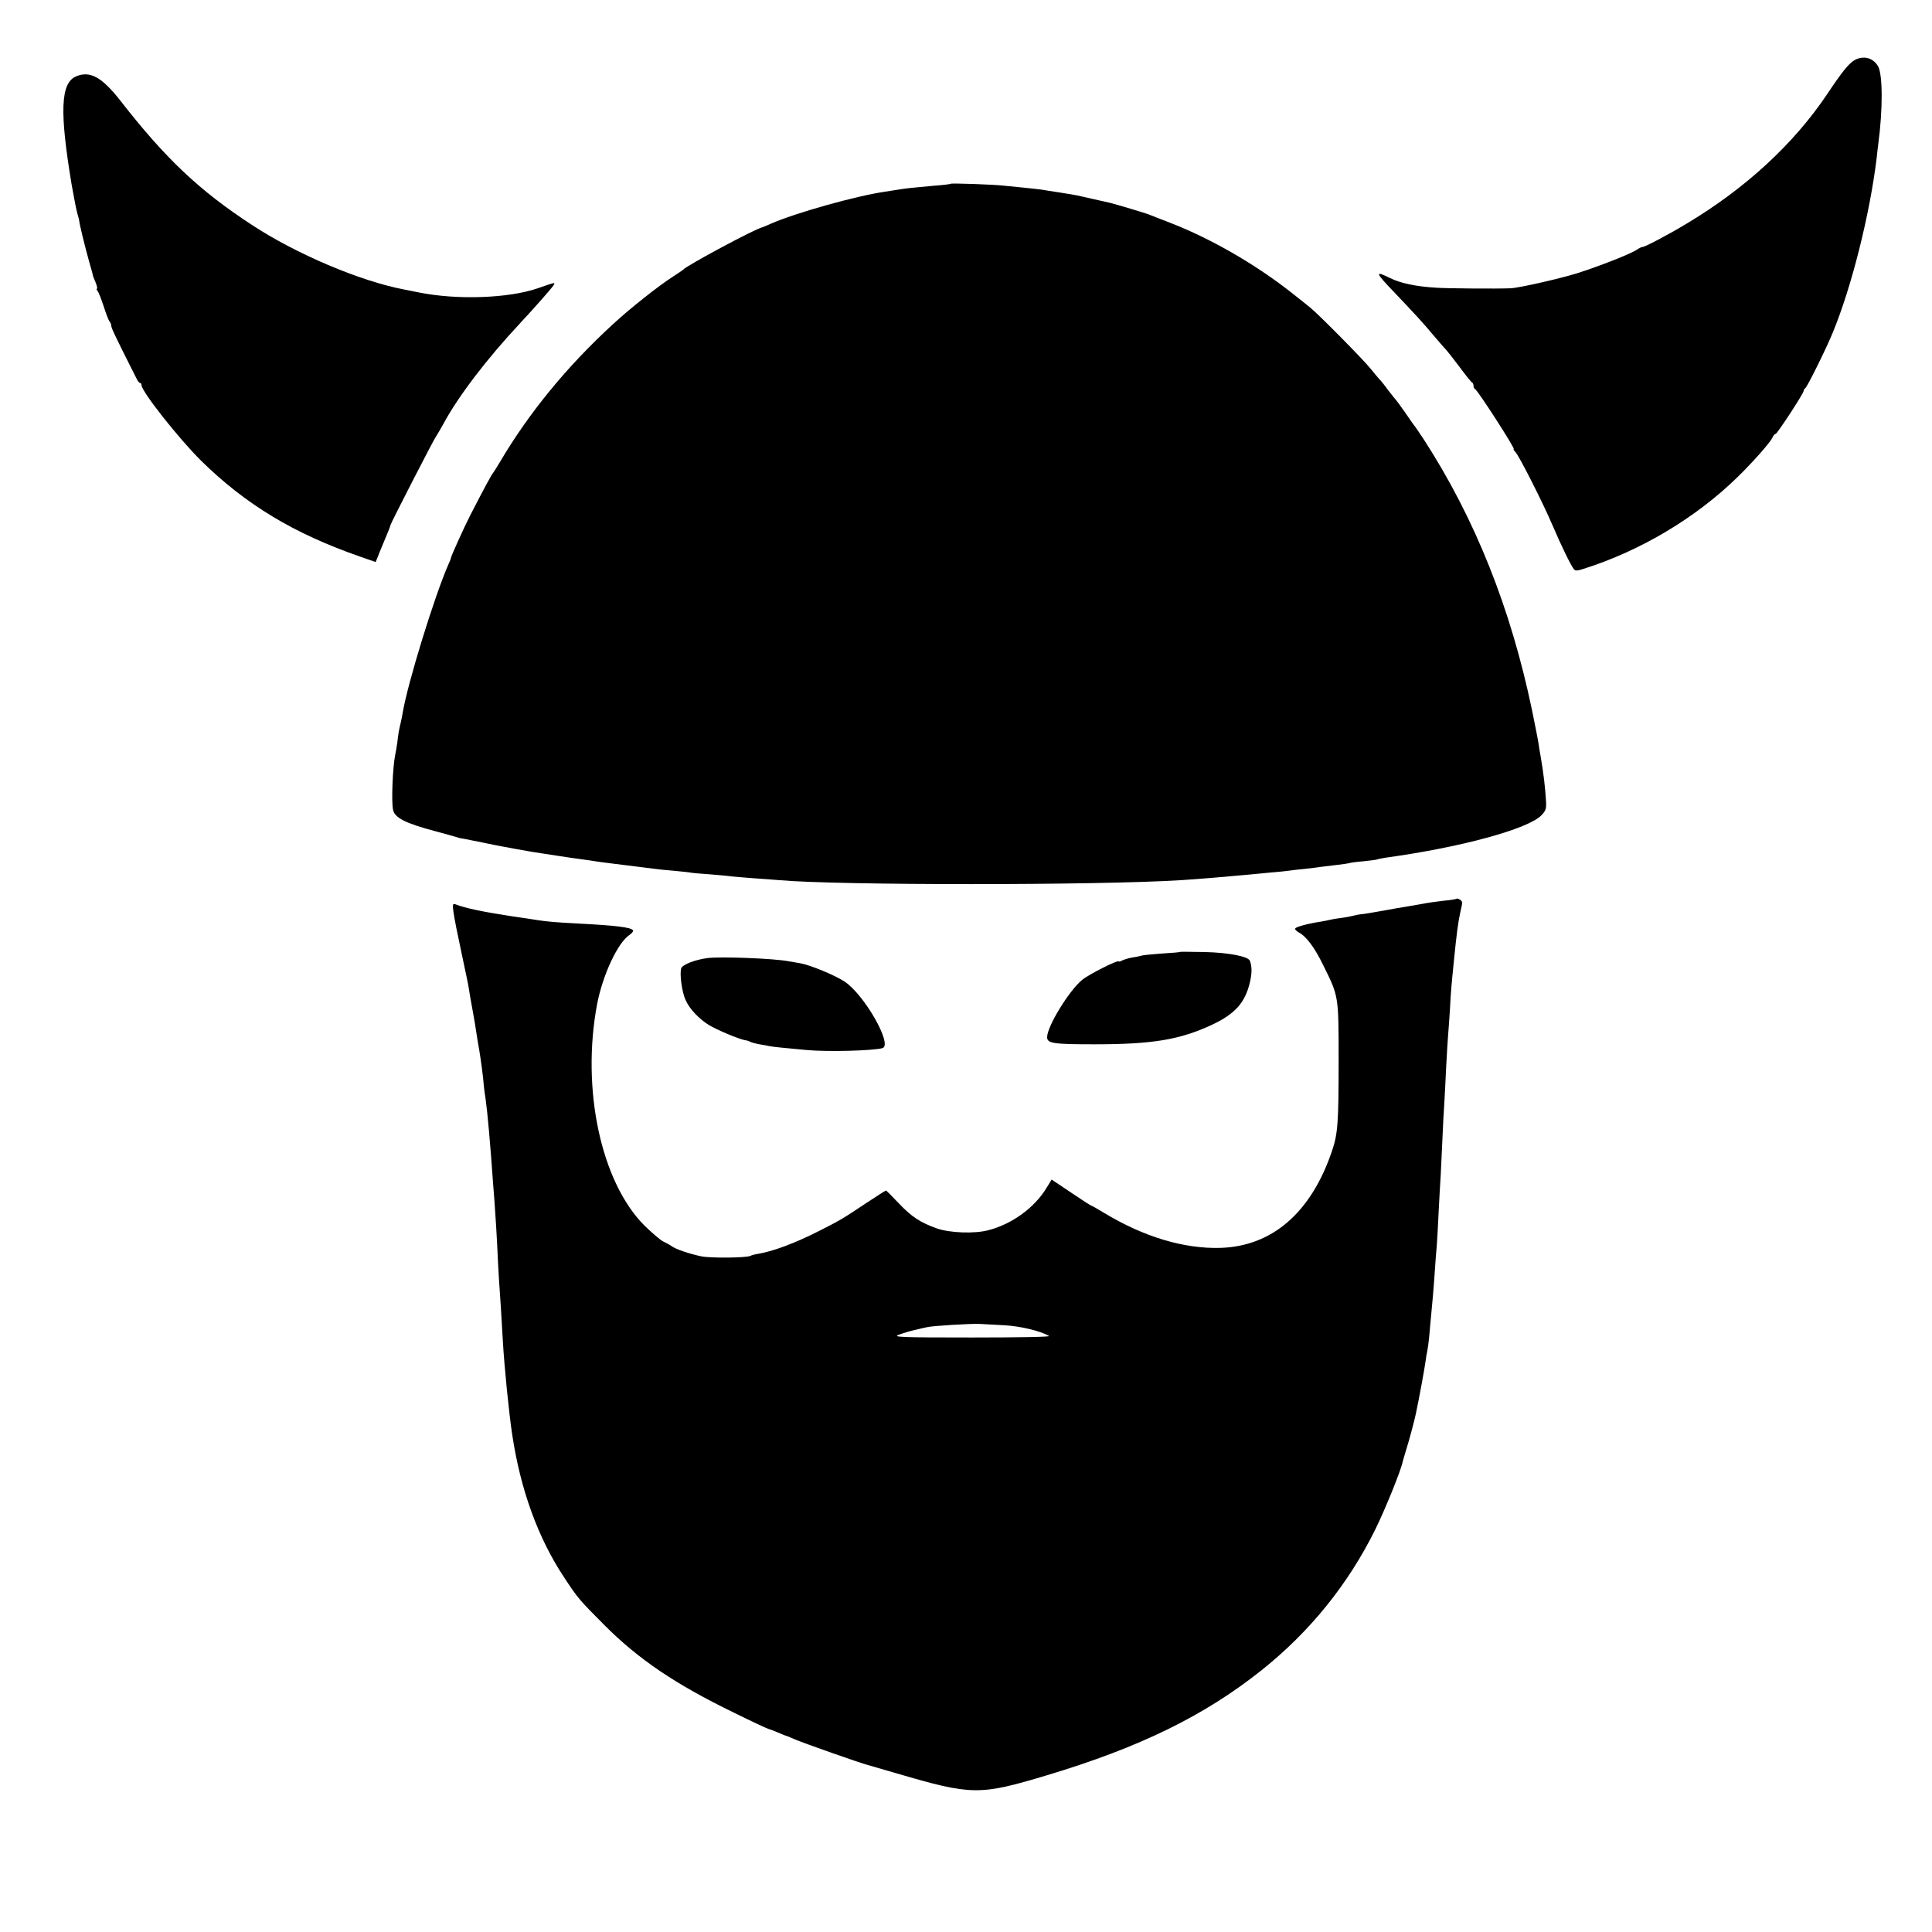
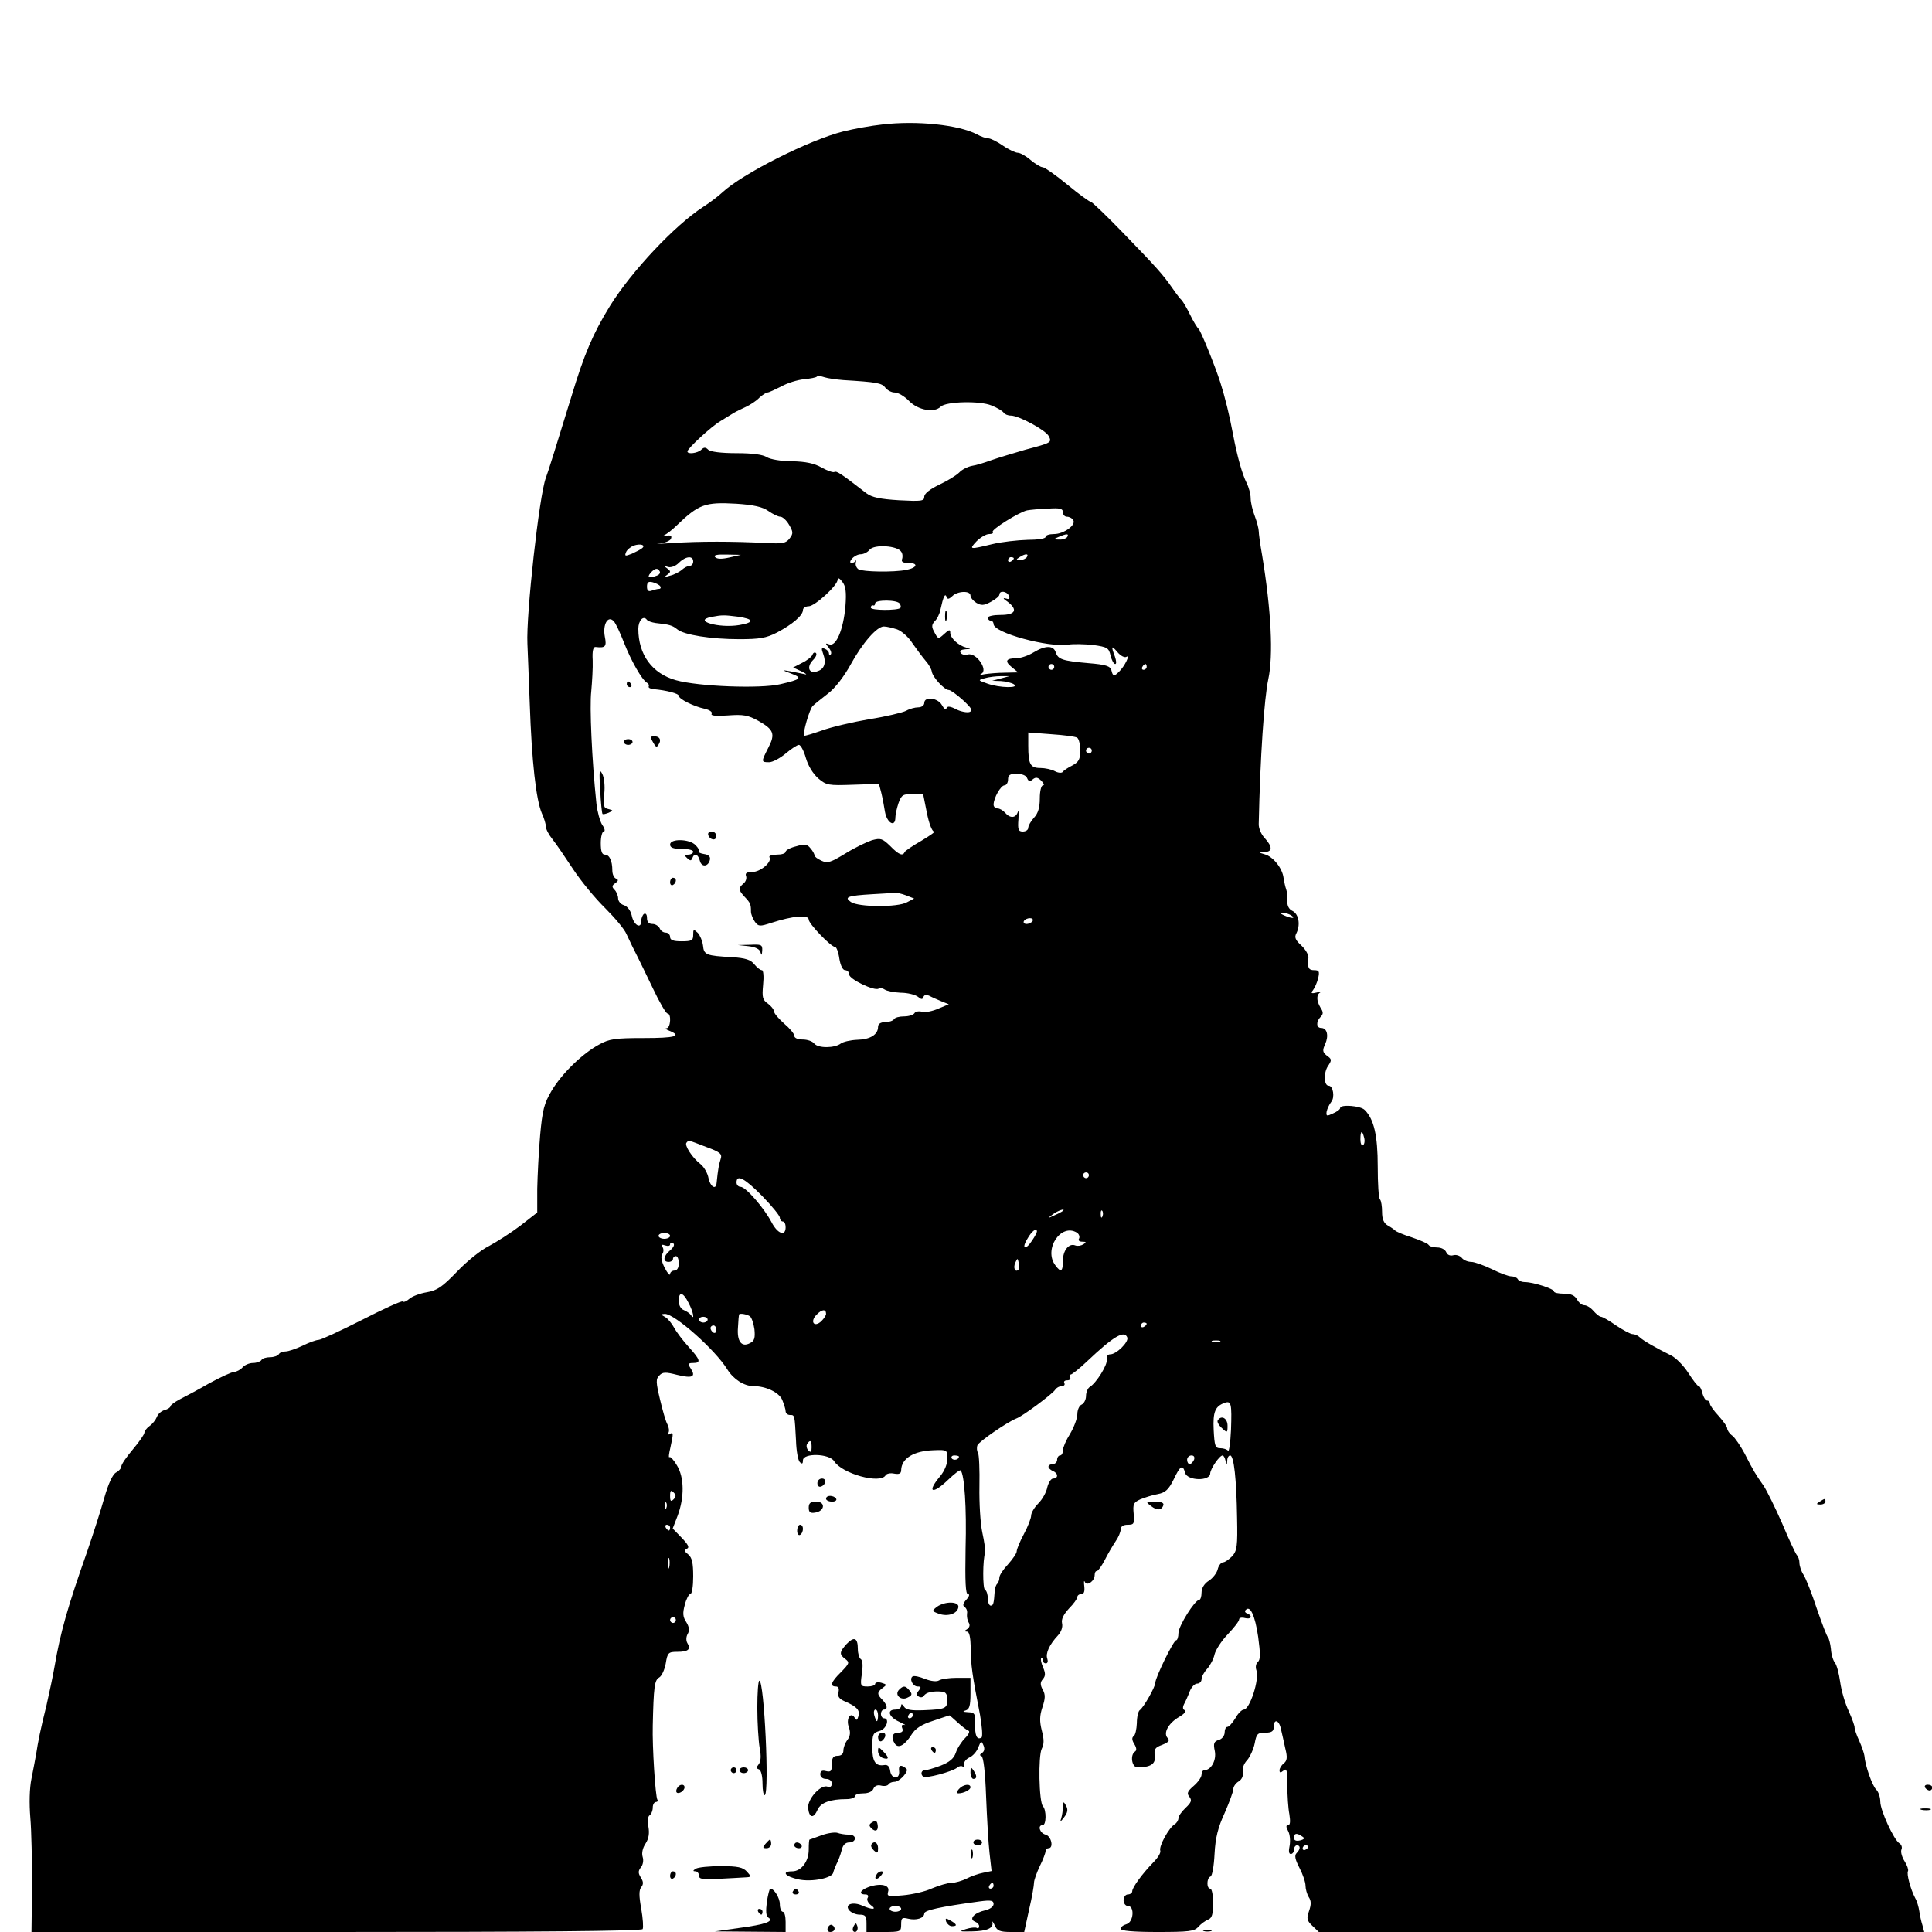
- <svg xmlns="http://www.w3.org/2000/svg" version="1.0" width="1024pt" height="1024pt" viewBox="0 0 1024 1024" preserveAspectRatio="xMidYMid meet">
-   <g transform="translate(0,1024) scale(0.1,-0.1)" fill="#000000" stroke="none">
-     <path d="M9831 9922 c-32 -18 -66 -60 -148 -183 -177 -263 -432 -498 -743 -684 -94 -57 -225 -126 -235 -124 -4 0 -17 -6 -30 -15 -33 -22 -201 -88 -318 -125 -94 -29 -310 -78 -352 -79 -76 -3 -333 -1 -392 3 -106 6 -191 24 -245 51 -82 41 -79 30 15 -68 114 -120 159 -168 217 -238 30 -35 61 -71 69 -79 7 -8 39 -49 70 -90 31 -42 59 -77 64 -79 4 -2 7 -10 7 -17 0 -7 3 -15 8 -17 14 -6 215 -318 205 -318 -3 0 1 -8 10 -17 21 -24 143 -264 196 -388 48 -112 98 -214 113 -232 7 -9 19 -9 51 2 304 96 596 271 817 487 80 78 172 182 184 208 5 11 12 20 17 20 8 0 149 215 149 229 0 5 4 11 8 13 9 4 109 205 146 295 101 245 197 630 233 928 2 22 6 54 8 70 25 185 24 371 -1 414 -27 45 -76 58 -123 33z" />
-     <path d="M403 9835 c-82 -35 -88 -186 -23 -575 11 -63 24 -130 29 -148 5 -18 10 -35 10 -37 2 -24 31 -141 53 -220 11 -38 20 -71 20 -72 -1 -2 5 -18 14 -38 8 -19 11 -35 8 -35 -4 0 -2 -6 3 -12 6 -7 20 -44 33 -83 12 -38 26 -74 31 -80 5 -5 9 -15 9 -23 0 -11 24 -61 134 -279 6 -13 14 -23 19 -23 4 0 7 -5 7 -11 0 -34 198 -284 316 -401 236 -232 491 -386 842 -508 l83 -29 11 27 c6 15 16 41 23 57 29 68 44 106 45 113 2 11 230 455 240 467 4 6 23 37 41 70 78 145 231 345 403 529 80 86 171 189 180 204 10 17 11 17 -84 -16 -154 -53 -426 -63 -630 -22 -30 6 -66 13 -80 16 -231 44 -571 188 -805 342 -279 182 -459 353 -695 656 -99 127 -163 163 -237 131z" />
-     <path d="M5039 9266 c-2 -2 -40 -7 -84 -10 -101 -9 -162 -15 -194 -21 -13 -2 -45 -7 -70 -11 -153 -22 -477 -113 -606 -170 -22 -10 -42 -18 -45 -19 -34 -6 -399 -201 -420 -225 -3 -3 -25 -18 -50 -34 -80 -51 -230 -170 -323 -256 -243 -223 -445 -470 -598 -730 -18 -30 -35 -57 -38 -60 -5 -4 -55 -97 -118 -220 -29 -56 -103 -219 -103 -227 0 -3 -6 -19 -14 -36 -73 -166 -217 -633 -242 -787 -2 -14 -7 -36 -10 -50 -10 -41 -13 -60 -18 -104 -3 -22 -8 -52 -11 -65 -14 -69 -21 -247 -12 -292 8 -43 64 -72 222 -114 55 -15 107 -29 115 -32 8 -3 24 -7 35 -8 11 -2 56 -11 100 -20 44 -9 91 -19 105 -21 14 -2 48 -9 75 -14 28 -5 66 -12 85 -15 90 -14 219 -34 260 -39 25 -3 56 -8 70 -10 14 -3 86 -12 160 -21 74 -9 146 -18 160 -20 14 -2 58 -7 99 -10 41 -4 82 -8 91 -10 9 -2 55 -6 101 -9 46 -4 98 -8 114 -11 17 -2 71 -6 120 -10 50 -3 110 -8 135 -10 311 -28 1691 -28 2130 0 72 4 283 22 355 29 22 2 74 7 115 11 41 3 86 8 100 10 14 2 53 7 88 10 35 4 71 8 80 10 9 1 46 6 82 10 36 4 68 9 71 10 3 2 37 7 75 10 38 4 71 8 74 10 3 2 26 6 50 10 399 55 751 152 820 224 23 24 27 35 24 77 -4 70 -13 147 -29 239 -3 17 -8 44 -10 61 -2 16 -18 97 -35 180 -113 542 -302 1015 -573 1434 -20 30 -40 60 -44 65 -5 6 -29 39 -53 75 -25 36 -48 67 -51 70 -3 3 -23 28 -44 55 -20 28 -40 52 -44 55 -3 3 -24 28 -46 55 -37 47 -280 293 -321 325 -10 9 -50 40 -89 71 -195 155 -433 293 -655 379 -47 18 -94 36 -105 41 -21 9 -183 57 -212 64 -33 7 -158 36 -173 39 -8 2 -51 9 -95 16 -44 7 -87 13 -95 15 -8 1 -49 6 -90 10 -41 4 -91 9 -110 11 -49 6 -277 14 -281 10z" />
-     <path d="M7718 5476 c-1 -2 -31 -7 -66 -10 -34 -4 -86 -11 -115 -17 -29 -5 -68 -12 -87 -15 -19 -3 -73 -12 -120 -21 -47 -8 -96 -17 -110 -18 -14 -1 -34 -5 -45 -8 -11 -3 -40 -9 -65 -12 -25 -3 -52 -8 -60 -10 -8 -2 -31 -7 -50 -10 -66 -10 -130 -27 -135 -36 -3 -4 5 -13 17 -20 41 -21 85 -79 133 -178 80 -162 80 -158 80 -496 0 -337 -4 -393 -35 -485 -110 -326 -316 -505 -590 -514 -193 -6 -408 58 -619 186 -34 21 -65 38 -67 38 -3 0 -51 31 -107 69 l-103 69 -29 -47 c-63 -103 -182 -189 -305 -221 -73 -20 -206 -15 -274 9 -88 31 -135 62 -204 135 -34 36 -64 66 -66 66 -3 0 -54 -33 -113 -72 -112 -75 -134 -88 -243 -143 -126 -64 -242 -107 -319 -120 -19 -3 -38 -8 -43 -11 -18 -11 -210 -13 -260 -3 -63 13 -137 38 -158 54 -8 6 -28 17 -45 25 -16 8 -61 47 -100 85 -230 231 -335 724 -250 1174 30 155 110 326 172 366 13 9 21 20 18 24 -9 16 -94 26 -290 36 -129 7 -160 10 -215 18 -19 3 -82 13 -140 21 -149 23 -243 42 -296 63 -14 5 -16 0 -11 -38 5 -37 22 -121 43 -219 24 -112 36 -169 39 -190 2 -14 10 -63 19 -110 9 -47 18 -103 21 -125 3 -22 10 -62 15 -90 8 -48 21 -141 25 -196 2 -15 5 -44 9 -65 10 -71 25 -240 40 -454 4 -47 9 -114 11 -150 3 -36 7 -111 10 -166 2 -56 7 -135 9 -175 6 -81 16 -239 21 -334 8 -141 33 -389 50 -500 44 -292 137 -547 274 -754 75 -114 79 -118 216 -256 180 -180 375 -312 684 -462 95 -47 179 -86 185 -87 6 -1 28 -10 50 -19 21 -9 40 -17 43 -17 2 0 23 -9 46 -19 38 -17 350 -127 387 -136 8 -2 78 -23 155 -45 397 -116 435 -117 795 -9 492 148 833 315 1136 556 256 204 460 456 604 748 53 108 135 310 145 359 3 11 11 40 19 65 13 41 43 151 51 191 18 85 45 234 50 270 3 25 8 52 10 60 2 8 7 42 10 75 3 33 7 83 10 110 6 62 13 136 20 240 3 44 7 103 10 130 2 28 7 109 10 180 4 72 8 159 11 195 2 36 6 121 9 190 3 69 7 154 10 190 2 36 7 124 10 195 4 72 8 146 10 165 2 19 6 82 10 140 5 98 8 127 20 248 17 170 23 210 35 267 5 22 10 45 10 51 0 11 -24 26 -32 20z m-2396 -2260 c88 -5 192 -30 238 -57 9 -5 -162 -8 -410 -8 -386 0 -421 2 -385 15 22 8 60 20 85 25 25 6 54 13 65 15 28 7 233 19 275 17 19 -1 79 -4 132 -7z" />
-     <path d="M6257 5195 c-1 -2 -47 -6 -101 -9 -55 -4 -102 -9 -105 -11 -3 -1 -23 -6 -44 -9 -21 -3 -47 -11 -58 -16 -10 -6 -19 -8 -19 -6 0 12 -157 -67 -195 -98 -69 -57 -185 -246 -185 -303 0 -33 31 -38 250 -38 310 0 453 24 625 104 122 58 175 117 200 226 11 46 11 82 0 112 -8 24 -113 44 -240 47 -69 1 -126 2 -128 1z" />
-     <path d="M3750 5162 c-64 -8 -131 -34 -139 -53 -10 -29 3 -129 24 -172 21 -46 70 -97 121 -129 40 -25 161 -76 192 -81 9 -1 22 -5 27 -8 6 -4 26 -9 45 -13 19 -3 46 -8 60 -11 22 -4 70 -9 191 -20 115 -11 361 -4 407 10 54 18 -96 282 -201 352 -51 34 -184 89 -238 98 -19 3 -45 8 -59 10 -75 15 -359 26 -430 17z" />
+ <svg xmlns="http://www.w3.org/2000/svg" version="1.0" width="16pt" height="16pt" viewBox="0 0 16 16" preserveAspectRatio="xMidYMid meet">
+   <g transform="translate(0,16) scale(0.002392,-0.002392)" fill="#000000" stroke="none">
+     <path d="M3055 6258 c-38 -4 -99 -15 -135 -24 -117 -29 -351 -147 -420 -212 -14 -13 -43 -35 -65 -49 -99 -64 -249 -224 -323 -343 -59 -96 -89 -166 -134 -315 -49 -160 -81 -262 -88 -280 -23 -59 -69 -476 -64 -575 1 -14 4 -106 8 -205 7 -204 22 -335 42 -382 8 -17 14 -38 14 -46 0 -9 10 -28 23 -44 12 -15 44 -62 71 -103 27 -41 77 -102 111 -135 33 -33 67 -73 74 -90 14 -30 24 -51 40 -82 5 -10 28 -57 51 -105 23 -49 46 -88 51 -88 14 0 11 -50 -3 -51 -7 0 -3 -4 10 -9 44 -18 20 -25 -90 -25 -97 0 -119 -3 -153 -22 -58 -31 -129 -100 -165 -160 -26 -44 -32 -66 -40 -155 -5 -57 -9 -140 -10 -185 l0 -82 -59 -46 c-33 -25 -82 -56 -108 -70 -27 -13 -77 -53 -111 -89 -51 -53 -69 -65 -104 -71 -24 -4 -51 -14 -61 -23 -9 -8 -20 -13 -23 -9 -3 3 -67 -26 -141 -64 -75 -38 -142 -69 -150 -69 -8 0 -33 -9 -55 -20 -23 -11 -50 -20 -59 -20 -10 0 -21 -4 -24 -10 -3 -5 -17 -10 -30 -10 -13 0 -27 -4 -30 -10 -3 -5 -17 -10 -29 -10 -13 0 -29 -7 -36 -15 -7 -8 -20 -15 -29 -16 -9 0 -47 -18 -86 -39 -38 -22 -85 -47 -103 -56 -17 -9 -32 -20 -32 -24 0 -4 -9 -10 -20 -13 -11 -3 -23 -13 -27 -24 -4 -10 -15 -24 -25 -31 -10 -7 -18 -18 -18 -23 0 -6 -18 -32 -40 -58 -22 -26 -40 -52 -40 -59 0 -6 -8 -16 -18 -21 -12 -6 -27 -39 -41 -88 -12 -43 -39 -127 -60 -188 -67 -190 -92 -278 -112 -395 -5 -30 -18 -91 -28 -135 -22 -88 -29 -125 -36 -170 -3 -16 -10 -55 -16 -84 -7 -34 -8 -86 -4 -135 4 -45 6 -152 6 -239 l-2 -157 1055 0 c679 0 1057 3 1061 10 3 5 1 37 -5 71 -8 44 -8 64 0 74 8 10 8 19 -1 33 -10 16 -10 23 0 36 7 8 10 24 6 36 -4 13 0 31 10 46 11 17 14 35 10 58 -4 20 -2 36 4 40 6 4 11 16 11 27 0 10 5 19 11 19 5 0 8 4 5 8 -7 12 -18 184 -16 257 3 133 6 157 22 166 9 5 19 27 23 49 6 37 9 40 40 40 38 0 48 9 35 30 -5 8 -5 22 1 32 7 12 5 25 -5 41 -12 18 -13 31 -5 60 5 20 14 37 19 37 6 0 10 28 10 61 0 47 -4 65 -17 76 -14 11 -15 15 -5 20 10 4 5 14 -18 38 l-31 32 17 44 c24 64 23 133 -2 174 -11 19 -23 32 -26 29 -4 -3 -2 12 3 33 11 50 11 55 -3 47 -7 -4 -8 -3 -4 4 4 6 2 19 -3 29 -6 10 -17 49 -26 87 -14 59 -15 71 -2 83 11 12 22 12 61 2 53 -13 66 -7 48 21 -11 17 -10 20 8 20 28 0 25 11 -16 56 -19 21 -42 51 -50 66 -8 15 -22 32 -31 37 -16 9 -16 10 -1 11 34 0 174 -124 216 -192 21 -34 58 -58 90 -58 43 0 88 -21 100 -47 6 -15 12 -33 12 -40 0 -7 7 -13 15 -13 17 0 16 1 21 -89 1 -35 7 -68 13 -74 8 -8 11 -6 11 6 0 26 91 24 108 -3 27 -43 159 -80 178 -49 3 6 17 9 30 6 17 -3 24 0 24 12 1 41 44 67 113 69 46 2 47 1 47 -29 0 -19 -10 -43 -25 -61 -48 -57 -27 -65 28 -12 21 20 40 35 43 32 13 -14 21 -129 17 -270 -2 -117 0 -158 8 -158 7 0 5 -8 -5 -19 -12 -13 -14 -21 -6 -26 6 -4 10 -14 8 -23 -1 -10 1 -23 6 -31 5 -8 3 -16 -5 -22 -10 -6 -11 -9 -1 -9 8 0 12 -19 13 -57 0 -58 5 -93 32 -231 7 -41 10 -75 5 -79 -16 -9 -23 7 -22 48 1 35 -1 39 -25 40 -17 1 -20 3 -8 6 13 4 17 15 17 59 l0 54 -47 0 c-27 0 -54 -4 -62 -9 -8 -5 -27 -3 -48 5 -19 8 -38 12 -43 9 -13 -8 0 -35 17 -35 12 0 13 -3 4 -14 -9 -11 -9 -16 0 -21 6 -4 14 -3 18 3 7 12 31 17 64 14 11 -1 17 -10 17 -26 0 -32 -6 -35 -79 -38 -46 -2 -64 1 -71 12 -7 10 -10 11 -10 3 0 -7 -9 -13 -20 -13 -31 0 -23 -26 13 -42 17 -8 26 -13 18 -11 -8 2 -11 -2 -7 -12 4 -10 -1 -15 -14 -15 -21 0 -26 -16 -12 -38 12 -18 34 -6 57 30 14 23 35 36 75 49 30 10 56 19 57 19 1 0 14 -11 28 -24 15 -14 32 -27 38 -29 6 -2 1 -13 -12 -26 -12 -12 -27 -35 -32 -51 -7 -20 -22 -32 -52 -44 -24 -9 -48 -16 -55 -16 -12 0 -16 -13 -6 -22 7 -8 101 17 118 31 7 6 16 7 20 3 4 -4 6 0 4 8 -2 8 7 19 18 24 12 5 26 21 31 35 9 23 11 24 18 7 5 -11 3 -21 -5 -26 -8 -5 -9 -9 -2 -11 7 -3 13 -56 16 -139 3 -74 8 -163 12 -197 l7 -62 -29 -6 c-16 -3 -42 -12 -57 -20 -16 -8 -40 -15 -53 -15 -13 0 -43 -9 -67 -19 -23 -11 -68 -21 -100 -24 -53 -5 -57 -4 -52 13 7 23 -26 30 -67 16 -30 -11 -37 -26 -12 -26 9 0 12 -5 8 -12 -4 -6 1 -17 11 -25 23 -16 5 -17 -29 -2 -33 15 -63 5 -46 -16 7 -8 23 -15 36 -15 20 0 24 -5 24 -30 l0 -30 60 0 c58 0 60 1 60 26 0 23 3 25 24 20 29 -7 56 2 56 18 0 11 53 23 193 42 38 5 47 3 47 -9 0 -9 -12 -18 -29 -22 -37 -8 -58 -30 -36 -39 8 -3 15 -10 15 -16 0 -6 -4 -9 -8 -6 -5 3 -22 1 -38 -4 -25 -8 -23 -9 21 -8 52 1 75 11 71 31 -1 7 2 2 8 -10 8 -19 18 -23 56 -23 l46 0 17 78 c10 42 17 84 17 93 0 8 9 34 20 57 11 22 20 46 20 52 0 5 5 10 10 10 19 0 10 42 -10 47 -20 5 -29 33 -10 33 13 0 13 53 1 65 -14 14 -17 176 -4 200 8 15 8 32 0 62 -8 32 -8 51 2 81 10 30 11 44 1 61 -9 17 -9 26 1 37 9 11 9 20 0 41 -6 14 -9 28 -6 31 3 3 5 0 5 -6 0 -7 5 -12 11 -12 6 0 8 7 5 16 -7 18 7 49 37 81 12 13 17 30 14 42 -3 14 5 30 24 51 16 16 29 34 29 40 0 5 6 10 14 10 9 0 12 9 10 27 -2 16 -1 22 2 15 7 -16 34 3 34 24 0 8 3 14 8 14 4 0 16 17 27 38 10 20 27 49 37 64 10 14 18 33 18 42 0 10 9 16 24 16 22 0 24 3 21 38 -3 33 -1 39 23 50 15 6 42 15 60 18 27 5 38 16 55 50 23 49 32 54 40 24 7 -28 87 -30 87 -2 1 16 32 62 43 62 3 0 8 -8 10 -18 4 -16 5 -16 6 1 0 9 5 17 10 17 13 0 22 -82 24 -216 2 -97 0 -114 -17 -133 -11 -11 -25 -21 -31 -21 -7 0 -16 -11 -19 -24 -3 -13 -17 -31 -31 -40 -16 -10 -25 -26 -25 -41 0 -14 -4 -25 -8 -25 -15 0 -72 -91 -72 -115 0 -14 -4 -25 -8 -25 -9 0 -72 -129 -72 -147 0 -14 -40 -85 -54 -95 -5 -3 -10 -24 -10 -45 -1 -21 -5 -41 -11 -45 -7 -5 -6 -14 2 -27 8 -13 9 -22 3 -26 -18 -11 -12 -55 8 -55 46 0 64 12 60 40 -3 23 1 29 26 38 22 9 27 15 19 23 -17 17 2 52 40 74 17 10 26 20 19 23 -7 2 -8 9 -3 20 5 9 14 29 20 45 6 15 17 27 26 27 8 0 15 7 15 15 0 9 9 25 20 37 10 11 22 34 25 49 4 16 24 47 46 70 21 22 39 45 39 51 0 6 9 8 20 5 22 -6 28 8 8 16 -7 2 -10 8 -5 12 15 17 32 -18 43 -93 8 -59 8 -79 -1 -87 -7 -6 -9 -18 -5 -29 11 -31 -23 -136 -44 -136 -6 0 -20 -13 -29 -30 -10 -16 -22 -30 -28 -30 -5 0 -9 -9 -9 -19 0 -11 -9 -23 -20 -26 -17 -5 -20 -12 -14 -39 6 -32 -13 -66 -37 -66 -5 0 -9 -7 -9 -15 0 -9 -12 -26 -27 -39 -22 -19 -25 -26 -15 -38 9 -12 7 -19 -13 -38 -14 -13 -25 -29 -25 -36 0 -7 -6 -17 -13 -21 -20 -12 -55 -76 -50 -91 3 -7 -8 -25 -24 -41 -38 -39 -73 -87 -73 -100 0 -6 -7 -11 -15 -11 -8 0 -15 -9 -15 -20 0 -11 7 -20 15 -20 24 0 20 -56 -5 -63 -11 -3 -20 -10 -20 -16 0 -7 42 -11 126 -11 110 0 129 2 143 18 9 10 24 21 34 25 13 5 17 18 17 57 0 27 -4 50 -10 50 -13 0 -13 37 1 42 6 2 12 37 14 78 3 57 12 92 35 142 16 37 30 74 30 83 0 8 8 20 18 26 12 7 17 20 15 33 -3 12 4 30 15 41 10 12 22 38 26 58 6 33 10 37 36 37 23 0 30 5 30 20 0 30 19 24 25 -8 4 -15 10 -45 15 -67 8 -31 6 -42 -5 -51 -8 -6 -15 -17 -15 -24 0 -9 3 -10 14 -1 11 9 13 1 13 -51 0 -35 3 -80 7 -100 4 -25 3 -38 -4 -38 -8 0 -8 -6 0 -21 6 -11 8 -33 5 -50 -4 -18 -3 -29 4 -29 6 0 11 7 11 15 0 8 5 15 10 15 13 0 13 -13 -1 -27 -8 -8 -5 -22 10 -51 12 -23 21 -50 21 -62 0 -11 5 -29 11 -39 9 -13 9 -26 1 -49 -9 -26 -7 -33 12 -51 l22 -21 1048 0 1048 0 -6 23 c-4 12 -9 34 -11 49 -2 14 -8 35 -14 45 -16 30 -31 85 -25 94 2 5 -3 20 -12 34 -9 14 -14 32 -11 40 4 8 0 18 -7 22 -19 12 -66 114 -66 144 0 15 -6 34 -14 42 -14 13 -39 85 -41 117 -1 8 -9 32 -18 52 -10 21 -16 41 -16 45 1 5 -8 30 -20 57 -13 27 -26 72 -30 102 -4 29 -12 59 -18 66 -6 7 -13 29 -14 48 -2 19 -7 37 -10 40 -4 3 -21 48 -39 100 -17 52 -38 105 -46 117 -8 12 -14 31 -14 41 0 10 -4 22 -9 27 -5 6 -28 55 -51 110 -24 55 -53 113 -64 130 -27 38 -36 53 -66 112 -14 26 -33 54 -42 61 -10 7 -18 19 -18 25 0 7 -14 26 -30 44 -17 18 -30 37 -30 42 0 6 -4 11 -10 11 -5 0 -12 11 -16 25 -3 14 -9 25 -13 25 -4 0 -20 21 -36 46 -16 25 -43 52 -59 60 -51 25 -98 52 -109 63 -6 6 -17 11 -25 11 -7 0 -33 14 -57 30 -24 17 -47 30 -52 30 -5 0 -16 9 -26 20 -9 11 -23 20 -32 20 -8 0 -19 9 -25 20 -8 14 -21 20 -45 20 -19 0 -35 3 -35 8 0 9 -72 32 -99 32 -11 0 -23 4 -26 10 -3 6 -14 10 -23 10 -9 0 -39 11 -67 25 -27 13 -60 25 -71 25 -12 0 -27 6 -33 14 -7 8 -20 12 -30 9 -11 -3 -21 2 -24 11 -4 9 -17 16 -31 16 -14 0 -27 4 -30 9 -3 5 -29 16 -58 26 -29 9 -55 20 -58 24 -3 3 -14 11 -25 17 -14 8 -20 22 -20 47 0 19 -3 39 -7 43 -5 4 -8 56 -8 114 0 108 -13 164 -45 196 -14 15 -85 20 -85 7 0 -5 -11 -13 -25 -19 -21 -10 -24 -10 -22 6 2 10 9 25 16 34 13 15 7 56 -9 56 -16 0 -18 43 -3 67 15 22 14 25 -3 37 -15 12 -16 18 -6 40 13 29 7 56 -14 56 -17 0 -18 22 -2 38 10 10 10 17 0 32 -15 25 -15 47 1 54 6 3 1 3 -13 -1 -20 -5 -23 -3 -14 8 6 8 14 26 18 42 5 23 3 27 -14 27 -20 0 -24 9 -20 43 1 10 -10 29 -25 43 -20 18 -24 28 -17 41 15 29 9 67 -13 78 -13 6 -19 19 -18 35 1 14 -1 32 -4 40 -3 8 -7 26 -9 39 -4 34 -36 74 -65 82 -23 7 -24 7 -1 8 28 1 28 18 1 48 -12 12 -22 35 -21 50 5 232 19 434 33 500 18 83 10 239 -21 428 -7 39 -12 77 -12 85 0 8 -6 32 -14 53 -8 20 -14 48 -14 61 0 14 -6 37 -14 53 -15 30 -32 89 -47 168 -12 65 -28 130 -44 180 -20 62 -68 179 -75 185 -4 3 -18 25 -30 50 -12 25 -26 47 -29 50 -4 3 -18 21 -31 40 -35 50 -53 70 -170 191 -58 60 -109 109 -113 109 -5 0 -42 27 -82 60 -40 33 -79 60 -85 60 -7 0 -25 11 -42 25 -16 14 -36 25 -44 25 -8 0 -32 11 -52 25 -20 14 -43 25 -50 25 -8 0 -26 6 -40 14 -63 33 -208 48 -327 34z m-135 -885 c115 -7 133 -10 145 -26 7 -9 21 -17 33 -17 11 0 34 -13 50 -30 32 -32 87 -41 109 -19 18 18 136 21 176 4 20 -8 38 -19 42 -25 3 -5 14 -10 25 -10 27 0 120 -50 131 -71 11 -22 10 -23 -81 -47 -41 -12 -94 -28 -117 -36 -22 -8 -53 -18 -68 -20 -15 -3 -35 -13 -44 -23 -10 -10 -41 -29 -69 -42 -33 -16 -52 -31 -52 -42 0 -15 -10 -16 -87 -12 -66 4 -94 10 -113 24 -88 68 -103 78 -111 74 -4 -3 -24 4 -44 15 -26 15 -56 21 -103 22 -39 0 -75 7 -87 14 -13 9 -49 14 -105 14 -54 0 -91 5 -98 12 -9 9 -15 9 -24 0 -12 -12 -48 -17 -48 -6 0 10 84 88 116 106 16 10 36 22 44 27 8 5 27 14 42 21 15 7 37 21 47 32 11 10 24 18 28 18 5 0 26 10 48 21 21 12 57 23 79 25 21 2 42 6 44 9 3 3 15 2 26 -2 12 -4 41 -8 66 -10z m-260 -453 c16 -11 34 -20 42 -20 7 0 21 -12 30 -28 14 -24 15 -30 2 -47 -13 -17 -24 -19 -82 -16 -114 6 -233 6 -322 0 -47 -3 -69 -4 -48 -2 20 2 39 10 41 17 4 10 -1 13 -16 10 -12 -2 -15 -1 -7 2 8 4 27 18 42 33 78 75 99 82 207 76 61 -4 91 -11 111 -25z m1020 -4 c0 -9 6 -16 14 -16 8 0 18 -5 22 -12 10 -17 -33 -48 -67 -48 -16 0 -29 -4 -29 -10 0 -6 -28 -10 -62 -10 -35 -1 -90 -7 -123 -15 -79 -19 -81 -19 -54 10 13 13 33 25 43 25 11 0 16 3 13 7 -8 7 91 69 119 75 11 2 43 5 72 6 42 3 52 0 52 -12z m15 -86 c-3 -5 -16 -10 -28 -9 -21 0 -21 1 -2 9 28 12 37 12 30 0z m-1472 -39 c-4 -4 -20 -12 -35 -19 -23 -9 -26 -9 -21 4 3 9 15 19 27 24 23 8 43 2 29 -9z m897 -12 c5 -6 6 -18 3 -26 -3 -9 3 -13 21 -13 36 0 33 -16 -5 -24 -45 -9 -152 -7 -167 2 -7 5 -11 15 -9 23 2 8 2 11 0 7 -3 -5 -9 -8 -15 -8 -6 0 -6 6 2 15 7 8 20 15 30 15 10 0 24 7 31 16 16 19 96 14 109 -7z m-594 -20 c-26 -6 -43 -6 -50 1 -7 7 6 10 40 9 l49 -1 -39 -9z m1029 1 c-3 -5 -14 -10 -23 -10 -15 0 -15 2 -2 10 20 13 33 13 25 0z m-1155 -15 c0 -8 -5 -15 -12 -15 -6 0 -19 -6 -27 -14 -9 -7 -27 -17 -41 -20 -19 -6 -22 -5 -10 3 13 10 13 12 0 22 -13 9 -12 10 3 5 10 -3 26 3 37 14 24 24 50 26 50 5z m1110 11 c0 -3 -4 -8 -10 -11 -5 -3 -10 -1 -10 4 0 6 5 11 10 11 6 0 10 -2 10 -4z m-1226 -45 c3 -5 -1 -12 -10 -15 -27 -10 -35 -7 -22 9 15 17 25 19 32 6z m643 -122 c-7 -79 -32 -140 -56 -131 -14 5 -14 4 -2 -11 8 -10 11 -20 7 -24 -3 -3 -6 -2 -6 4 0 6 -7 13 -15 16 -11 5 -12 1 -5 -18 11 -29 5 -51 -17 -59 -32 -13 -43 13 -17 39 9 9 13 19 9 23 -4 4 -10 1 -12 -6 -3 -7 -19 -20 -36 -28 l-31 -16 30 -14 c16 -8 20 -12 9 -9 -11 2 -33 7 -50 10 -28 5 -28 4 4 -8 40 -15 36 -20 -38 -37 -68 -16 -283 -8 -361 14 -82 23 -130 88 -130 178 0 28 17 47 29 32 3 -5 17 -10 31 -12 47 -5 58 -8 75 -22 23 -19 116 -34 215 -34 70 0 93 4 130 23 53 28 90 59 90 78 0 7 9 13 20 13 21 0 100 72 100 92 1 8 7 5 16 -7 12 -15 15 -35 11 -86z m-641 70 c3 -5 1 -9 -5 -9 -5 0 -16 -3 -25 -6 -11 -4 -16 0 -16 14 0 15 5 19 20 15 11 -3 23 -9 26 -14z m1074 -32 c0 -7 9 -18 20 -25 17 -10 26 -10 50 3 17 9 30 20 30 25 0 16 27 12 33 -4 4 -11 1 -13 -11 -9 -11 3 -9 -1 6 -11 37 -28 28 -46 -23 -46 -25 0 -45 -4 -45 -10 0 -5 5 -10 10 -10 6 0 10 -6 10 -12 1 -30 188 -81 258 -71 17 3 57 2 86 -1 50 -7 55 -10 61 -37 4 -16 11 -29 16 -29 5 0 4 11 -1 26 -14 37 -12 40 9 15 11 -13 25 -20 31 -16 14 9 -6 -33 -26 -52 -17 -17 -21 -16 -26 5 -4 15 -19 20 -80 25 -90 8 -105 13 -113 38 -8 24 -36 24 -77 -1 -18 -11 -45 -20 -59 -20 -36 0 -42 -10 -16 -31 l22 -18 -45 -1 c-25 0 -56 -3 -70 -5 -14 -3 -20 -3 -13 1 26 12 -17 75 -46 67 -11 -3 -22 0 -25 6 -5 7 2 11 16 12 20 1 21 2 3 6 -27 7 -55 33 -55 51 0 12 -4 12 -20 -3 -22 -20 -22 -20 -37 9 -8 15 -7 23 3 34 8 7 17 25 20 40 10 46 16 58 21 45 3 -10 8 -9 20 2 18 18 63 20 63 2z m-245 -28 c4 -6 5 -12 2 -15 -9 -9 -102 -9 -102 1 0 6 3 9 8 8 4 -2 7 2 7 7 0 13 77 13 85 -1z m-561 -45 c57 -8 59 -20 6 -29 -70 -12 -164 15 -97 28 37 7 43 7 91 1z m-394 -89 c25 -64 62 -129 80 -140 6 -3 8 -9 6 -13 -2 -4 6 -8 17 -9 44 -4 87 -15 87 -23 0 -11 52 -37 90 -45 17 -4 27 -11 24 -17 -5 -7 14 -9 56 -6 54 4 70 1 106 -19 53 -30 59 -45 34 -93 -25 -49 -25 -50 3 -50 12 0 38 14 57 30 19 16 40 30 46 30 6 0 17 -20 24 -45 8 -28 25 -55 43 -71 28 -24 36 -25 120 -22 l90 3 8 -30 c4 -16 10 -47 13 -67 7 -39 36 -55 36 -19 0 10 5 32 11 50 10 27 15 31 48 31 l37 0 13 -65 c7 -36 18 -65 25 -65 6 0 -14 -14 -44 -32 -30 -17 -56 -35 -58 -39 -6 -15 -20 -10 -50 21 -27 26 -33 28 -63 20 -18 -6 -60 -26 -92 -46 -51 -31 -62 -35 -83 -25 -13 6 -24 14 -24 18 0 5 -6 16 -14 25 -11 14 -19 16 -49 7 -21 -5 -37 -14 -37 -19 0 -6 -14 -10 -31 -10 -16 0 -28 -4 -25 -9 10 -16 -31 -51 -59 -51 -19 0 -26 -4 -22 -14 3 -8 -1 -20 -9 -26 -18 -16 -18 -22 4 -46 20 -21 22 -26 22 -51 0 -10 7 -26 14 -36 12 -16 17 -16 57 -3 74 24 129 29 129 11 0 -14 77 -95 92 -95 4 0 11 -18 14 -40 4 -24 12 -40 20 -40 8 0 14 -7 14 -15 0 -16 87 -58 102 -49 5 3 14 2 21 -3 7 -5 32 -10 55 -11 24 0 51 -7 60 -14 12 -10 16 -10 19 -1 3 8 10 9 21 4 9 -5 28 -13 42 -19 l25 -10 -36 -15 c-20 -9 -45 -14 -56 -11 -12 3 -24 1 -27 -5 -4 -6 -20 -11 -36 -11 -16 0 -32 -4 -35 -10 -3 -5 -17 -10 -31 -10 -15 0 -24 -6 -24 -16 0 -27 -27 -44 -72 -45 -24 -1 -49 -7 -57 -13 -21 -16 -78 -17 -92 0 -6 8 -24 14 -40 14 -17 0 -29 5 -29 13 0 7 -16 26 -35 42 -19 17 -35 35 -35 42 0 6 -10 19 -21 27 -19 13 -21 22 -17 65 3 29 1 51 -4 51 -6 0 -17 9 -27 21 -12 15 -30 21 -76 24 -90 5 -98 8 -101 40 -2 16 -10 35 -18 44 -15 14 -16 13 -16 -7 0 -19 -5 -22 -40 -22 -29 0 -40 4 -40 15 0 8 -7 15 -15 15 -9 0 -18 7 -21 15 -4 8 -15 15 -25 15 -13 0 -19 7 -19 21 0 11 -4 17 -10 14 -5 -3 -10 -15 -10 -25 0 -30 -27 -13 -33 20 -4 17 -15 31 -27 35 -11 3 -20 14 -20 24 0 9 -6 23 -12 29 -10 10 -10 15 2 23 11 8 12 12 3 16 -7 2 -13 15 -13 28 0 34 -10 55 -26 55 -10 0 -14 12 -14 40 0 22 5 40 10 40 6 0 4 11 -5 23 -8 13 -17 46 -20 73 -16 153 -24 337 -18 389 3 33 6 82 5 108 -2 33 2 47 10 46 34 -4 39 1 32 36 -8 42 11 75 31 53 7 -7 22 -40 35 -73z m946 45 c16 -6 40 -27 53 -48 14 -20 34 -47 45 -60 11 -12 21 -30 22 -38 3 -20 44 -64 59 -64 6 0 28 -16 49 -35 30 -28 35 -36 23 -41 -9 -3 -30 1 -46 9 -21 11 -31 12 -34 4 -2 -7 -9 -2 -16 11 -14 25 -61 31 -61 7 0 -8 -9 -15 -21 -15 -11 0 -30 -5 -42 -12 -12 -6 -69 -20 -127 -29 -58 -10 -131 -27 -164 -39 -32 -11 -60 -20 -62 -18 -6 6 19 93 30 103 6 6 30 25 53 43 25 19 56 60 78 100 41 75 91 132 115 132 10 0 30 -5 46 -10z m544 -130 c0 -5 -4 -10 -10 -10 -5 0 -10 5 -10 10 0 6 5 10 10 10 6 0 10 -4 10 -10z m320 0 c0 -5 -5 -10 -11 -10 -5 0 -7 5 -4 10 3 6 8 10 11 10 2 0 4 -4 4 -10z m-505 -40 l-30 -8 30 -1 c17 -1 37 -6 45 -11 22 -14 -49 -13 -91 2 -34 12 -34 12 -9 19 14 4 39 7 55 7 l30 0 -30 -8z m264 -205 c6 -3 11 -23 11 -44 0 -31 -5 -40 -27 -52 -16 -8 -31 -18 -34 -23 -4 -4 -16 -3 -27 3 -11 6 -34 11 -50 11 -35 0 -42 13 -42 77 l0 46 79 -6 c44 -3 84 -8 90 -12z m51 -45 c0 -5 -4 -10 -10 -10 -5 0 -10 5 -10 10 0 6 5 10 10 10 6 0 10 -4 10 -10z m-224 -95 c5 -12 10 -13 20 -4 10 8 17 7 29 -5 9 -9 12 -16 6 -16 -6 0 -11 -20 -11 -45 0 -32 -6 -52 -20 -67 -11 -12 -20 -28 -20 -35 0 -7 -8 -13 -19 -13 -15 0 -18 7 -15 43 1 23 1 34 -2 25 -7 -22 -27 -23 -44 -3 -7 8 -19 15 -26 15 -8 0 -14 6 -14 13 0 23 25 67 38 67 6 0 12 9 12 20 0 16 7 20 30 20 18 0 33 -6 36 -15z m-419 -406 l28 -11 -25 -13 c-32 -18 -168 -17 -194 1 -25 17 -11 22 74 27 36 2 70 4 77 5 6 1 24 -3 40 -9z m1333 -69 c18 -12 2 -12 -25 0 -13 6 -15 9 -5 9 8 0 22 -4 30 -9z m-895 -20 c-3 -5 -13 -10 -21 -10 -8 0 -12 5 -9 10 3 6 13 10 21 10 8 0 12 -4 9 -10z m1148 -750 c3 -11 1 -23 -4 -26 -5 -3 -9 6 -9 20 0 31 6 34 13 6z m-2278 -32 c49 -18 56 -24 50 -42 -6 -19 -9 -34 -14 -83 -2 -25 -22 -13 -28 17 -3 17 -15 38 -27 48 -29 22 -58 67 -49 75 8 9 3 10 68 -15z m1325 -98 c0 -5 -4 -10 -10 -10 -5 0 -10 5 -10 10 0 6 5 10 10 10 6 0 10 -4 10 -10z m-1131 -72 c34 -35 61 -68 61 -75 0 -7 5 -13 10 -13 6 0 10 -9 10 -20 0 -33 -28 -23 -49 18 -26 49 -89 122 -107 122 -8 0 -14 7 -14 15 0 30 29 14 89 -47z m1040 -52 c-2 -2 -15 -9 -29 -15 -24 -11 -24 -11 -6 3 16 13 49 24 35 12z m138 -18 c-3 -8 -6 -5 -6 6 -1 11 2 17 5 13 3 -3 4 -12 1 -19z m-227 -53 c0 -3 -7 -17 -16 -30 -23 -36 -39 -31 -17 5 15 27 33 40 33 25z m139 -4 c7 -5 10 -14 7 -20 -4 -6 0 -11 11 -11 14 0 15 -2 4 -9 -8 -5 -20 -7 -28 -4 -22 9 -43 -17 -43 -53 0 -38 -7 -42 -26 -16 -42 55 19 148 75 113z m-1409 -11 c0 -5 -9 -10 -20 -10 -11 0 -20 5 -20 10 0 6 9 10 20 10 11 0 20 -4 20 -10z m0 -50 c-24 -20 -26 -40 -5 -40 8 0 15 5 15 10 0 6 5 10 10 10 6 0 10 -11 10 -25 0 -16 -6 -25 -15 -25 -8 0 -15 -6 -15 -12 -1 -7 -9 3 -19 22 -11 22 -14 39 -8 47 5 7 5 18 1 24 -5 9 -2 10 9 6 10 -3 17 -2 17 4 0 6 5 7 10 4 7 -4 3 -14 -10 -25z m1206 -67 c-11 -11 -19 6 -11 24 8 17 8 17 12 0 3 -10 2 -21 -1 -24z m-1142 -115 c17 -32 22 -63 8 -42 -4 6 -15 13 -24 17 -11 4 -18 17 -18 32 0 34 15 31 34 -7z m476 -38 c0 -5 -7 -16 -16 -25 -25 -24 -41 -2 -17 22 18 19 33 21 33 3z m-264 -8 c6 -4 13 -24 16 -45 3 -30 0 -41 -15 -48 -29 -16 -46 5 -42 54 1 23 3 43 4 45 2 5 26 1 37 -6z m-146 -12 c0 -5 -7 -10 -15 -10 -8 0 -15 5 -15 10 0 6 7 10 15 10 8 0 15 -4 15 -10z m1520 -14 c0 -3 -4 -8 -10 -11 -5 -3 -10 -1 -10 4 0 6 5 11 10 11 6 0 10 -2 10 -4z m-1490 -22 c0 -8 -4 -12 -10 -9 -5 3 -10 10 -10 16 0 5 5 9 10 9 6 0 10 -7 10 -16z m1423 -26 c5 -16 -38 -58 -59 -58 -9 0 -14 -7 -12 -18 3 -18 -36 -81 -59 -95 -7 -4 -13 -19 -13 -31 0 -13 -7 -26 -15 -30 -8 -3 -15 -18 -15 -33 0 -15 -12 -46 -25 -68 -14 -22 -25 -48 -25 -57 0 -10 -4 -18 -10 -18 -5 0 -10 -7 -10 -15 0 -8 -7 -15 -15 -15 -8 0 -15 -4 -15 -9 0 -5 7 -11 15 -15 19 -7 20 -26 1 -26 -7 0 -16 -14 -20 -30 -3 -17 -17 -42 -31 -56 -14 -14 -25 -33 -25 -42 0 -9 -11 -38 -25 -64 -14 -26 -25 -53 -25 -60 0 -7 -14 -27 -30 -45 -17 -18 -30 -38 -30 -46 0 -7 -3 -17 -7 -21 -5 -4 -8 -15 -9 -24 -3 -45 -5 -52 -14 -52 -5 0 -10 11 -10 24 0 14 -4 28 -10 31 -8 5 -8 103 1 130 1 6 -3 36 -10 68 -7 32 -11 104 -10 160 1 57 -1 109 -5 116 -4 6 -5 18 -2 26 5 13 104 81 135 93 22 8 124 84 134 99 4 7 15 13 23 13 8 0 12 5 9 10 -3 6 1 10 10 10 9 0 13 5 10 10 -3 6 -3 10 2 10 4 0 31 21 58 47 90 85 128 108 138 81z m320 -15 c-7 -2 -19 -2 -25 0 -7 3 -2 5 12 5 14 0 19 -2 13 -5z m39 -304 c-2 -45 -7 -78 -10 -73 -4 5 -16 9 -27 9 -18 0 -20 8 -23 63 -3 63 5 82 38 94 23 8 25 -3 22 -93z m-1452 -61 c0 -16 -3 -19 -11 -11 -6 6 -8 16 -5 22 11 17 16 13 16 -11z m510 -32 c0 -11 -19 -15 -25 -6 -3 5 1 10 9 10 9 0 16 -2 16 -4z m814 -11 c-4 -8 -10 -15 -15 -15 -5 0 -9 7 -9 15 0 8 7 15 15 15 9 0 12 -6 9 -15z m-1802 -137 c-9 -9 -12 -7 -12 12 0 19 3 21 12 12 9 -9 9 -15 0 -24z m-25 -30 c-3 -8 -6 -5 -6 6 -1 11 2 17 5 13 3 -3 4 -12 1 -19z m13 -68 c0 -5 -2 -10 -4 -10 -3 0 -8 5 -11 10 -3 6 -1 10 4 10 6 0 11 -4 11 -10z m-3 -137 c-3 -10 -5 -4 -5 12 0 17 2 24 5 18 2 -7 2 -21 0 -30z m23 -183 c0 -5 -4 -10 -10 -10 -5 0 -10 5 -10 10 0 6 5 10 10 10 6 0 10 -4 10 -10z m820 -330 c0 -5 -5 -10 -11 -10 -5 0 -7 5 -4 10 3 6 8 10 11 10 2 0 4 -4 4 -10z m1348 -419 c10 -6 9 -10 -7 -14 -14 -3 -21 0 -21 9 0 16 9 18 28 5z m22 -35 c0 -3 -4 -8 -10 -11 -5 -3 -10 -1 -10 4 0 6 5 11 10 11 6 0 10 -2 10 -4z m-1090 -136 c0 -5 -5 -10 -11 -10 -5 0 -7 5 -4 10 3 6 8 10 11 10 2 0 4 -4 4 -10z m-320 -80 c0 -5 -9 -10 -20 -10 -11 0 -20 5 -20 10 0 6 9 10 20 10 11 0 20 -4 20 -10z" />
+     <path d="M3272 4555 c0 -16 2 -22 5 -12 2 9 2 23 0 30 -3 6 -5 -1 -5 -18z" />
+     <path d="M2170 4320 c0 -5 5 -10 11 -10 5 0 7 5 4 10 -3 6 -8 10 -11 10 -2 0 -4 -4 -4 -10z" />
+     <path d="M2261 4119 c9 -17 13 -19 19 -8 11 16 4 29 -16 29 -12 0 -13 -4 -3 -21z" />
+     <path d="M2160 4120 c0 -5 7 -10 15 -10 8 0 15 5 15 10 0 6 -7 10 -15 10 -8 0 -15 -4 -15 -10z" />
+     <path d="M2078 3954 c2 -44 6 -81 8 -83 2 -2 11 0 21 4 17 8 17 8 -1 13 -16 3 -18 11 -14 52 3 27 0 57 -7 70 -10 19 -11 9 -7 -56z" />
+     <path d="M2452 3798 c6 -18 28 -21 28 -4 0 9 -7 16 -16 16 -9 0 -14 -5 -12 -12z" />
+     <path d="M2320 3765 c0 -11 11 -15 40 -15 22 0 40 -4 40 -10 0 -5 -8 -10 -17 -10 -14 0 -15 -2 -4 -12 11 -10 14 -10 18 0 7 19 20 14 26 -9 6 -24 30 -21 35 4 2 10 -5 17 -20 19 -13 2 -21 6 -18 9 3 3 -3 13 -12 22 -21 22 -88 23 -88 2z" />
+     <path d="M2320 3634 c0 -8 5 -12 10 -9 6 3 10 10 10 16 0 5 -4 9 -10 9 -5 0 -10 -7 -10 -16z" />
+     <path d="M2592 3413 c24 -3 38 -10 41 -21 3 -12 5 -11 6 6 1 20 -3 22 -41 20 l-43 -1 37 -4z" />
+     <path d="M4216 1771 c-3 -4 3 -16 14 -26 19 -18 20 -17 20 8 0 26 -22 38 -34 18z" />
+     <path d="M2830 1554 c0 -9 5 -14 12 -12 18 6 21 28 4 28 -9 0 -16 -7 -16 -16z" />
+     <path d="M2860 1500 c0 -5 9 -10 21 -10 11 0 17 5 14 10 -3 6 -13 10 -21 10 -8 0 -14 -4 -14 -10z" />
+     <path d="M6300 1490 c-13 -8 -12 -10 3 -10 9 0 17 5 17 10 0 12 -1 12 -20 0z" />
+     <path d="M2800 1469 c0 -15 5 -20 22 -17 34 5 37 38 4 38 -20 0 -26 -5 -26 -21z" />
+     <path d="M3985 1475 c21 -17 37 -15 43 3 2 8 -8 12 -30 12 -31 -1 -32 -1 -13 -15z" />
+     <path d="M2760 1389 c0 -11 5 -17 10 -14 6 3 10 13 10 21 0 8 -4 14 -10 14 -5 0 -10 -9 -10 -21z" />
+     <path d="M3244 1126 c-18 -14 -18 -15 6 -24 30 -11 64 -1 68 22 4 21 -46 22 -74 2z" />
+     <path d="M2931 997 c-25 -28 -26 -36 -4 -52 15 -12 14 -15 -15 -45 -35 -34 -40 -50 -18 -50 9 0 12 -7 9 -20 -4 -14 2 -23 23 -32 41 -18 52 -30 46 -51 -4 -14 -7 -16 -13 -5 -14 23 -31 -5 -20 -33 6 -18 5 -30 -5 -44 -8 -10 -14 -27 -14 -37 0 -11 -7 -18 -20 -18 -15 0 -20 -7 -20 -29 0 -24 -3 -28 -20 -24 -14 4 -20 0 -20 -11 0 -9 8 -16 20 -16 12 0 20 -7 20 -16 0 -10 -6 -14 -14 -11 -24 10 -72 -44 -68 -75 4 -34 19 -36 33 -4 11 24 44 36 100 36 16 0 29 5 29 10 0 6 13 10 29 10 17 0 31 6 35 16 4 10 14 14 26 11 11 -3 23 -1 26 4 3 5 12 9 21 9 15 0 42 27 43 41 0 4 -7 9 -15 13 -10 4 -14 -1 -12 -17 3 -30 -27 -29 -31 1 -2 15 -9 22 -20 20 -31 -5 -42 12 -42 62 0 45 3 50 25 56 24 6 37 44 15 44 -5 0 -10 7 -10 15 0 8 5 15 10 15 15 0 12 16 -5 34 -19 19 -19 26 1 41 15 11 15 12 -5 18 -11 3 -21 1 -21 -4 0 -5 -12 -9 -26 -9 -25 0 -26 2 -20 44 4 27 3 47 -4 51 -5 3 -10 19 -10 35 0 39 -13 44 -39 17z m109 -247 c0 -11 -2 -20 -4 -20 -2 0 -6 9 -9 20 -3 11 -1 20 4 20 5 0 9 -9 9 -20z" />
+     <path d="M2622 776 c0 -52 4 -114 8 -138 6 -29 4 -48 -3 -57 -9 -11 -9 -15 1 -18 7 -3 12 -23 12 -49 0 -25 4 -43 8 -40 16 10 -2 396 -19 396 -4 0 -7 -43 -7 -94z" />
+     <path d="M3113 839 c-18 -18 7 -40 30 -27 15 7 16 12 6 24 -14 17 -21 18 -36 3z" />
+     <path d="M3040 675 c0 -8 4 -15 9 -15 5 0 11 7 15 15 3 9 0 15 -9 15 -8 0 -15 -7 -15 -15z" />
+     <path d="M3040 626 c0 -9 7 -19 15 -23 23 -8 25 0 4 21 -17 18 -19 18 -19 2z" />
+     <path d="M3225 630 c3 -5 8 -10 11 -10 2 0 4 5 4 10 0 6 -5 10 -11 10 -5 0 -7 -4 -4 -10z" />
+     <path d="M2530 560 c0 -5 5 -10 10 -10 6 0 10 5 10 10 0 6 -4 10 -10 10 -5 0 -10 -4 -10 -10z" />
+     <path d="M2560 560 c0 -5 7 -10 15 -10 8 0 15 5 15 10 0 6 -7 10 -15 10 -8 0 -15 -4 -15 -10z" />
+     <path d="M3360 553 c0 -13 5 -23 10 -23 13 0 13 11 0 30 -8 12 -10 11 -10 -7z" />
+     <path d="M2345 499 c-4 -6 -5 -13 -2 -16 7 -7 27 6 27 18 0 12 -17 12 -25 -2z" />
+     <path d="M3320 495 c-8 -9 -8 -15 -2 -15 18 0 42 12 42 21 0 14 -26 10 -40 -6z" />
+     <path d="M6665 500 c3 -5 10 -10 16 -10 5 0 9 5 9 10 0 6 -7 10 -16 10 -8 0 -12 -4 -9 -10z" />
+     <path d="M3680 433 c0 -12 -3 -30 -6 -40 -5 -13 -2 -12 10 4 13 17 14 27 7 40 -9 16 -10 16 -11 -4z" />
+     <path d="M6653 423 c9 -2 23 -2 30 0 6 3 -1 5 -18 5 -16 0 -22 -2 -12 -5z" />
+     <path d="M3020 380 c-12 -7 -12 -12 -3 -21 15 -15 26 -7 21 15 -2 11 -7 13 -18 6z" />
+     <path d="M2845 335 c-22 -8 -41 -15 -42 -15 -2 0 -3 -16 -3 -35 0 -41 -26 -75 -57 -75 -39 0 -25 -18 22 -28 46 -10 120 5 120 25 1 4 6 17 11 28 6 11 14 32 18 48 4 18 13 27 26 27 11 0 20 6 20 14 0 8 -10 14 -22 13 -13 0 -30 3 -38 6 -8 3 -33 0 -55 -8z" />
+     <path d="M2650 305 c-10 -12 -10 -15 4 -15 9 0 16 7 16 15 0 8 -2 15 -4 15 -2 0 -9 -7 -16 -15z" />
+     <path d="M3370 310 c0 -5 7 -10 15 -10 8 0 15 5 15 10 0 6 -7 10 -15 10 -8 0 -15 -4 -15 -10z" />
+     <path d="M2750 300 c0 -5 7 -10 16 -10 8 0 12 5 9 10 -3 6 -10 10 -16 10 -5 0 -9 -4 -9 -10z" />
+     <path d="M3017 303 c-3 -5 1 -14 9 -21 12 -11 14 -9 14 8 0 20 -14 27 -23 13z" />
+     <path d="M3362 270 c0 -14 2 -19 5 -12 2 6 2 18 0 25 -3 6 -5 1 -5 -13z" />
+     <path d="M2409 219 c-10 -6 -11 -9 -1 -9 6 0 12 -7 12 -15 0 -12 12 -14 68 -11 37 2 78 4 91 5 23 1 23 2 7 20 -14 15 -31 19 -90 19 -40 0 -80 -4 -87 -9z" />
+     <path d="M2320 194 c0 -8 5 -12 10 -9 6 3 10 10 10 16 0 5 -4 9 -10 9 -5 0 -10 -7 -10 -16z" />
+     <path d="M3035 199 c-11 -17 1 -21 15 -4 8 9 8 15 2 15 -6 0 -14 -5 -17 -11z" />
+     <path d="M2655 104 c-4 -32 -3 -49 5 -54 21 -13 -10 -24 -100 -36 l-85 -12 123 -1 122 -1 0 35 c0 19 -4 35 -10 35 -5 0 -10 12 -10 26 0 22 -20 54 -33 54 -3 0 -8 -21 -12 -46z" />
+     <path d="M2745 140 c-3 -5 1 -10 10 -10 9 0 13 5 10 10 -3 6 -8 10 -10 10 -2 0 -7 -4 -10 -10z" />
+     <path d="M2625 70 c3 -5 8 -10 11 -10 2 0 4 5 4 10 0 6 -5 10 -11 10 -5 0 -7 -4 -4 -10z" />
+     <path d="M3276 35 c4 -8 12 -15 20 -15 20 0 17 7 -6 20 -16 9 -18 8 -14 -5z" />
+     <path d="M2866 15 c-3 -9 0 -15 9 -15 16 0 20 16 6 24 -5 3 -11 -1 -15 -9z" />
+     <path d="M2956 21 c-4 -7 -5 -15 -2 -18 9 -9 19 4 14 18 -4 11 -6 11 -12 0z" />
+     <path d="M4168 3 c6 -2 18 -2 25 0 6 3 1 5 -13 5 -14 0 -19 -2 -12 -5z" />
  </g>
</svg>
